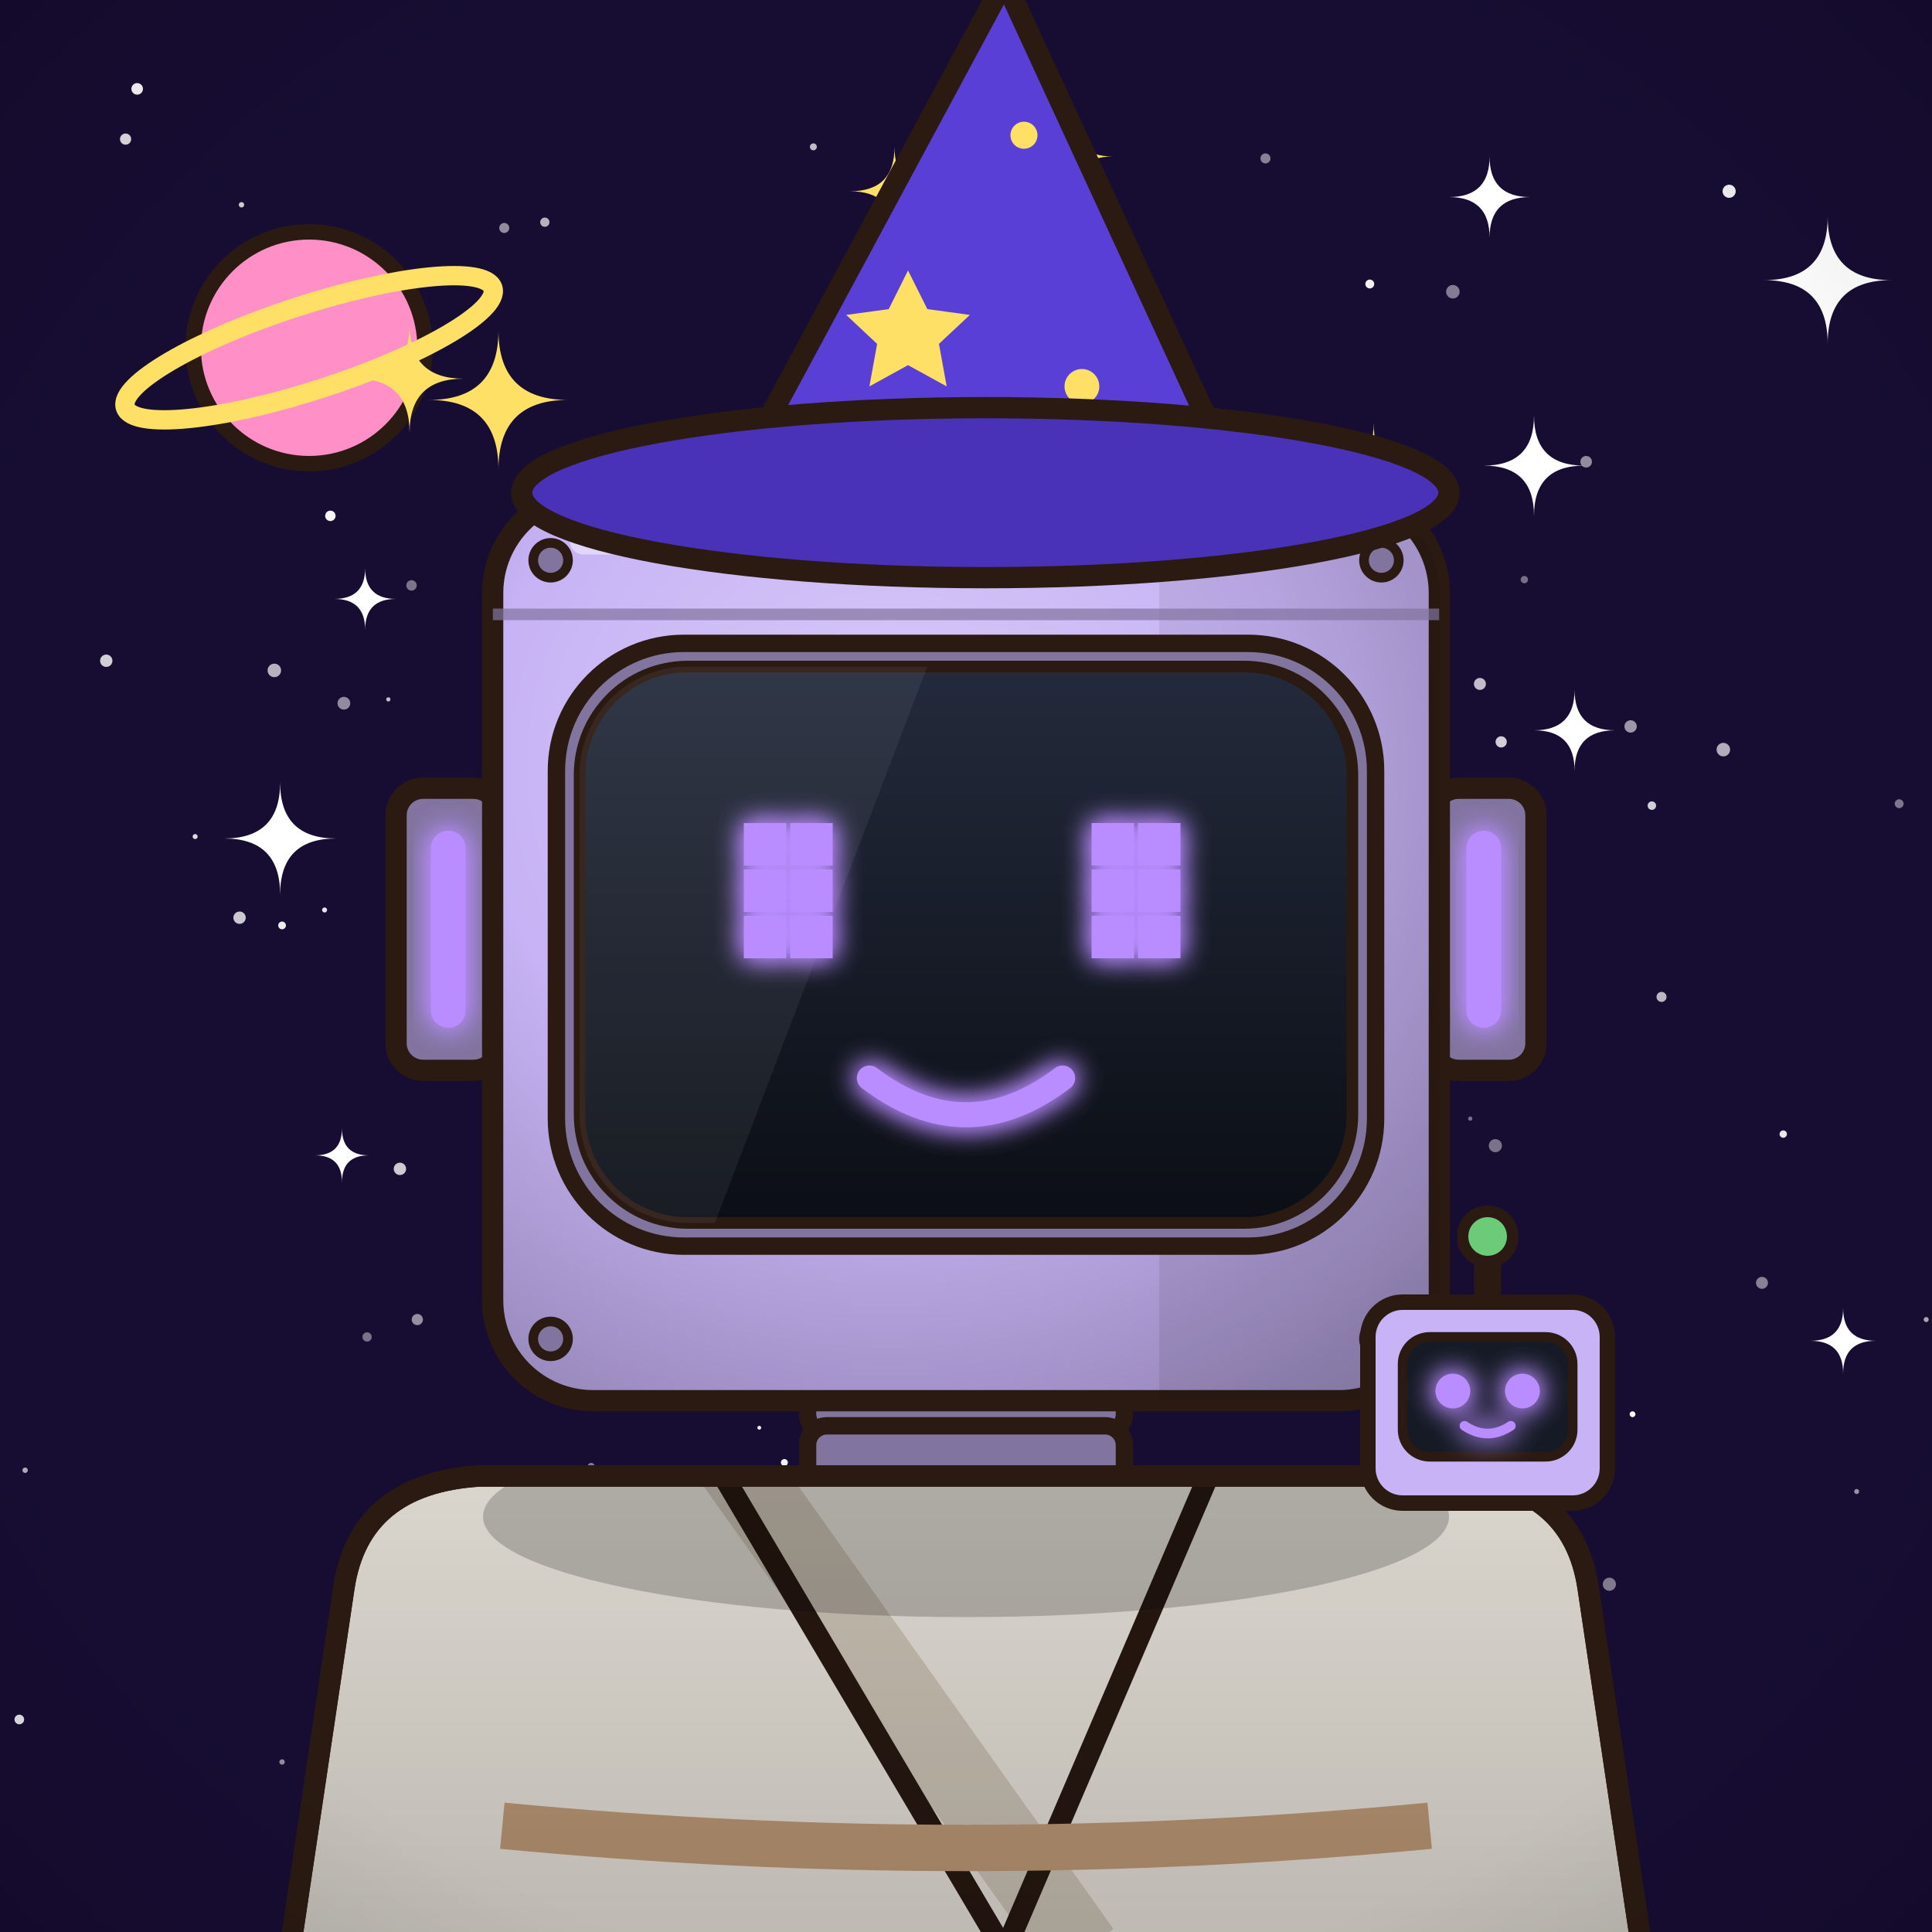
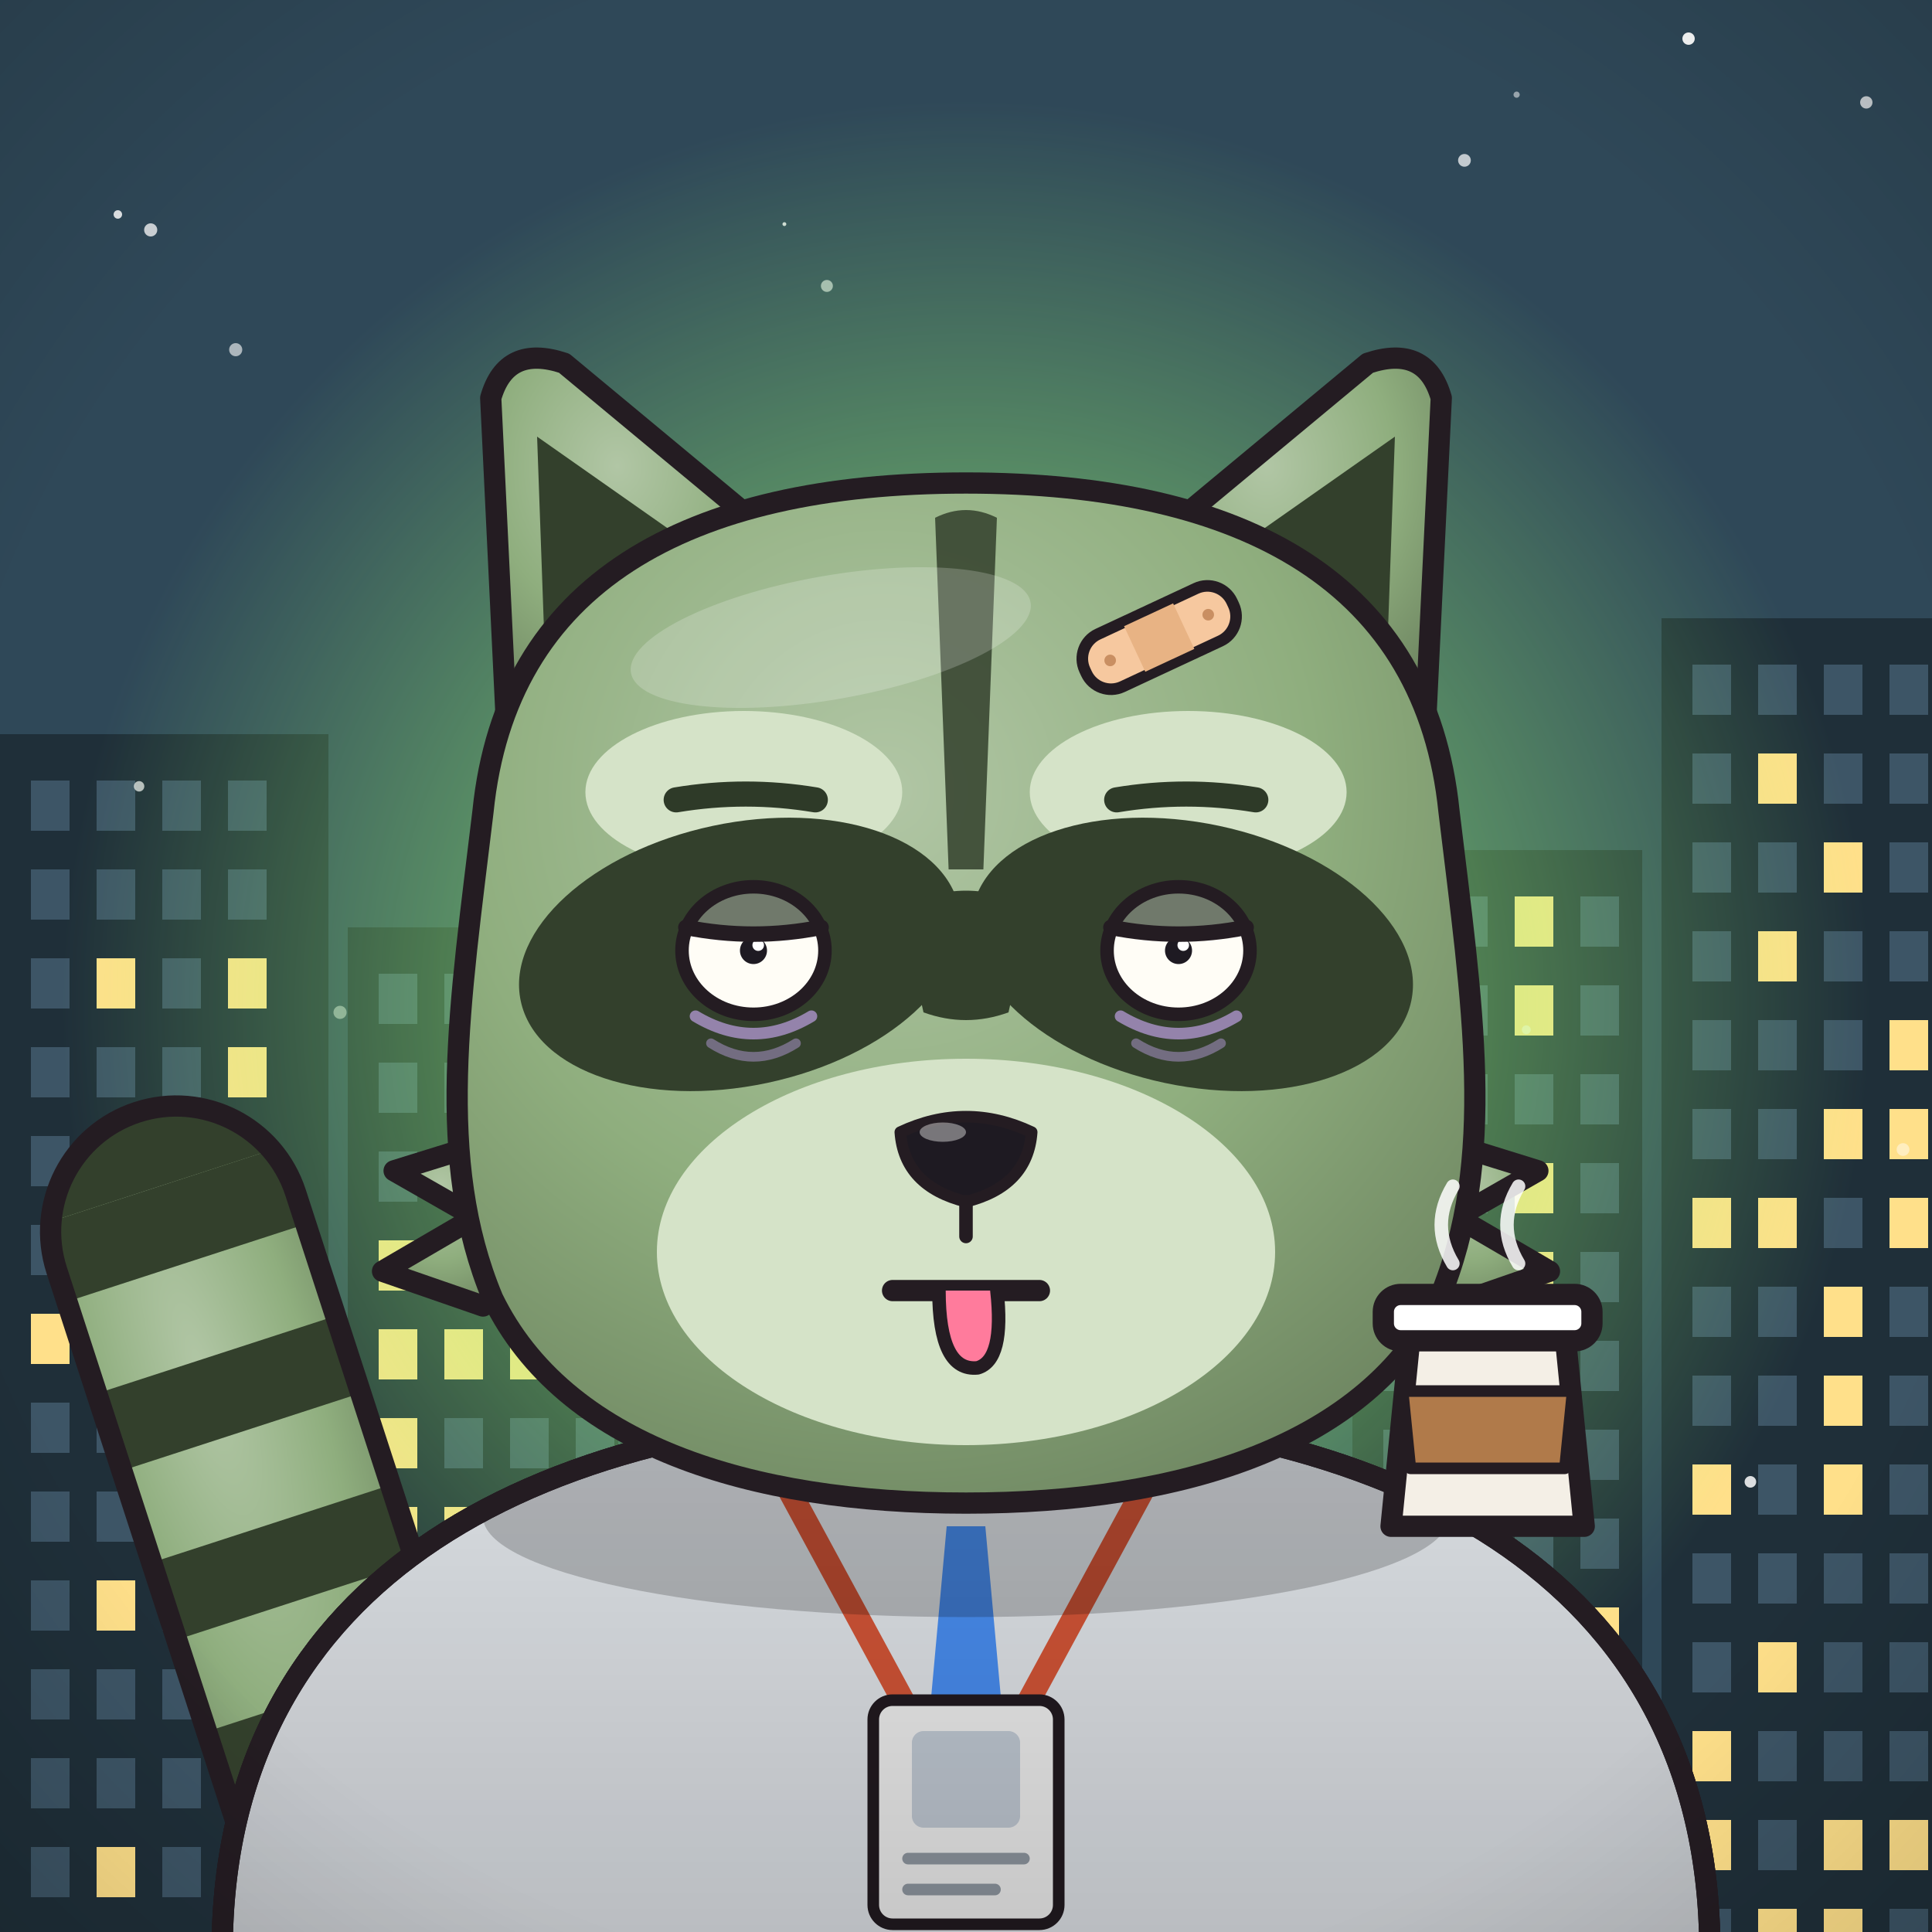
<svg xmlns="http://www.w3.org/2000/svg" viewBox="0 0 1000 1000" width="1000" height="1000">
  <defs>
    <clipPath id="bodyclip">
-       <path d="M150 1010 L178 822 Q186 768 248 764 L752 764 Q814 768 822 822 L850 1010 Z" />
+       <path d="M115 1010 C115 815 280 730 500 730 C720 730 885 815 885 1010 Z" />
    </clipPath>
    <radialGradient id="fs" cx=".42" cy=".3" r=".85">
-       <stop offset="0" stop-color="#d8caf8" />
-       <stop offset=".5" stop-color="#c7b3f5" />
-       <stop offset="1" stop-color="#8f81b0" />
+       <stop offset="0" stop-color="#b1c6a5" />
+       <stop offset=".5" stop-color="#8fae7e" />
+       <stop offset="1" stop-color="#677d5b" />
    </radialGradient>
-     <filter id="led" x="-50%" y="-50%" width="200%" height="200%">
-       <feGaussianBlur stdDeviation="7" result="b" />
-       <feMerge>
-         <feMergeNode in="b" />
-         <feMergeNode in="b" />
-         <feMergeNode in="SourceGraphic" />
-       </feMerge>
-     </filter>
-     <linearGradient id="visor" x1="0" y1="0" x2="0" y2="1">
-       <stop offset="0" stop-color="#232a3b" />
-       <stop offset="1" stop-color="#0b0e15" />
-     </linearGradient>
-     <clipPath id="visorclip">
-       <rect x="300" y="345" width="400" height="288" rx="56" />
-     </clipPath>
-     <clipPath id="headclip">
-       <rect x="255" y="255" width="490" height="470" rx="52" />
-     </clipPath>
    <linearGradient id="bodyshade" x1="0" y1="0" x2="0" y2="1">
      <stop offset=".55" stop-color="#000" stop-opacity="0" />
      <stop offset="1" stop-color="#000" stop-opacity=".22" />
    </linearGradient>
+     <clipPath id="eye0">
+       <ellipse cx="390" cy="492" rx="37" ry="33" />
+     </clipPath>
+     <clipPath id="eye1">
+       <ellipse cx="610" cy="492" rx="37" ry="33" />
+     </clipPath>
+     <clipPath id="tailclip">
+       <rect x="105" y="560" width="130" height="460" rx="65" />
+     </clipPath>
    <radialGradient id="vig" r=".75">
      <stop offset=".7" stop-color="#000" stop-opacity="0" />
      <stop offset="1" stop-color="#000" stop-opacity=".18" />
    </radialGradient>
  </defs>
-   <rect width="1000" height="1000" fill="#170d33" />
-   <circle cx="167" cy="180" r="1.3" fill="#fff" opacity="0.90" />
-   <circle cx="199" cy="936" r="2.7" fill="#fff" opacity="0.51" />
-   <circle cx="71" cy="46" r="3.0" fill="#fff" opacity="0.99" />
-   <circle cx="844" cy="376" r="3.2" fill="#fff" opacity="0.57" />
-   <circle cx="13" cy="761" r="1.4" fill="#fff" opacity="0.66" />
-   <circle cx="855" cy="417" r="2.2" fill="#fff" opacity="0.80" />
-   <circle cx="997" cy="683" r="1.3" fill="#fff" opacity="0.64" />
-   <circle cx="190" cy="692" r="2.4" fill="#fff" opacity="0.42" />
-   <circle cx="752" cy="151" r="3.5" fill="#fff" opacity="0.46" />
-   <circle cx="600" cy="184" r="2.7" fill="#fff" opacity="0.64" />
-   <circle cx="912" cy="664" r="3.1" fill="#fff" opacity="0.48" />
-   <circle cx="760" cy="774" r="3.5" fill="#fff" opacity="0.80" />
-   <circle cx="774" cy="593" r="3.4" fill="#fff" opacity="0.42" />
-   <circle cx="404" cy="210" r="2.1" fill="#fff" opacity="0.58" />
-   <circle cx="363" cy="294" r="1.8" fill="#fff" opacity="0.54" />
-   <circle cx="256" cy="152" r="3.4" fill="#fff" opacity="0.81" />
-   <circle cx="542" cy="423" r="1.3" fill="#fff" opacity="0.84" />
-   <circle cx="125" cy="106" r="1.4" fill="#fff" opacity="0.79" />
-   <circle cx="346" cy="930" r="1.2" fill="#fff" opacity="0.48" />
-   <circle cx="269" cy="406" r="3.1" fill="#fff" opacity="0.59" />
-   <circle cx="735" cy="441" r="1.4" fill="#fff" opacity="0.81" />
-   <circle cx="597" cy="397" r="2.5" fill="#fff" opacity="0.51" />
-   <circle cx="313" cy="532" r="2.0" fill="#fff" opacity="0.40" />
-   <circle cx="547" cy="536" r="2.6" fill="#fff" opacity="0.78" />
-   <circle cx="533" cy="889" r="1.9" fill="#fff" opacity="0.65" />
-   <circle cx="10" cy="890" r="2.5" fill="#fff" opacity="0.90" />
-   <circle cx="608" cy="308" r="3.4" fill="#fff" opacity="0.75" />
-   <circle cx="799" cy="758" r="3.4" fill="#fff" opacity="0.73" />
-   <circle cx="766" cy="354" r="3.1" fill="#fff" opacity="0.73" />
-   <circle cx="55" cy="342" r="3.2" fill="#fff" opacity="0.80" />
-   <circle cx="450" cy="354" r="1.7" fill="#fff" opacity="0.91" />
-   <circle cx="661" cy="926" r="3.0" fill="#fff" opacity="0.66" />
-   <circle cx="393" cy="739" r="1.0" fill="#fff" opacity="0.93" />
-   <circle cx="168" cy="471" r="1.3" fill="#fff" opacity="0.89" />
-   <circle cx="767" cy="637" r="2.5" fill="#fff" opacity="0.70" />
-   <circle cx="101" cy="433" r="1.3" fill="#fff" opacity="0.85" />
-   <circle cx="421" cy="76" r="1.8" fill="#fff" opacity="0.72" />
-   <circle cx="502" cy="34" r="1.3" fill="#fff" opacity="0.67" />
-   <circle cx="621" cy="581" r="2.2" fill="#fff" opacity="0.57" />
-   <circle cx="270" cy="486" r="3.4" fill="#fff" opacity="0.79" />
-   <circle cx="293" cy="460" r="2.0" fill="#fff" opacity="0.87" />
-   <circle cx="741" cy="939" r="2.7" fill="#fff" opacity="0.84" />
-   <circle cx="178" cy="364" r="3.3" fill="#fff" opacity="0.52" />
-   <circle cx="124" cy="475" r="3.2" fill="#fff" opacity="0.77" />
-   <circle cx="741" cy="524" r="2.4" fill="#fff" opacity="0.51" />
-   <circle cx="371" cy="471" r="2.5" fill="#fff" opacity="0.69" />
-   <circle cx="533" cy="862" r="1.2" fill="#fff" opacity="0.60" />
-   <circle cx="282" cy="115" r="2.4" fill="#fff" opacity="0.68" />
-   <circle cx="207" cy="605" r="3.2" fill="#fff" opacity="0.78" />
-   <circle cx="790" cy="954" r="2.4" fill="#fff" opacity="0.88" />
-   <circle cx="663" cy="587" r="1.9" fill="#fff" opacity="0.87" />
-   <circle cx="260" cy="489" r="3.4" fill="#fff" opacity="0.69" />
-   <circle cx="822" cy="723" r="1.6" fill="#fff" opacity="0.57" />
-   <circle cx="146" cy="912" r="1.4" fill="#fff" opacity="0.53" />
-   <circle cx="761" cy="579" r="1.1" fill="#fff" opacity="0.41" />
-   <circle cx="983" cy="416" r="2.3" fill="#fff" opacity="0.44" />
-   <circle cx="789" cy="300" r="1.9" fill="#fff" opacity="0.41" />
-   <circle cx="892" cy="388" r="3.5" fill="#fff" opacity="0.66" />
-   <circle cx="265" cy="390" r="1.3" fill="#fff" opacity="0.44" />
-   <circle cx="860" cy="516" r="2.6" fill="#fff" opacity="0.70" />
-   <circle cx="146" cy="479" r="2.0" fill="#fff" opacity="0.92" />
-   <circle cx="833" cy="820" r="3.4" fill="#fff" opacity="0.45" />
-   <circle cx="213" cy="303" r="2.7" fill="#fff" opacity="0.43" />
-   <circle cx="261" cy="118" r="2.6" fill="#fff" opacity="0.52" />
-   <circle cx="655" cy="82" r="2.6" fill="#fff" opacity="0.48" />
-   <circle cx="306" cy="759" r="1.8" fill="#fff" opacity="0.47" />
-   <circle cx="201" cy="362" r="1.1" fill="#fff" opacity="0.74" />
-   <circle cx="799" cy="837" r="2.9" fill="#fff" opacity="0.48" />
-   <circle cx="777" cy="384" r="2.9" fill="#fff" opacity="0.80" />
-   <circle cx="821" cy="239" r="3.0" fill="#fff" opacity="0.52" />
-   <circle cx="142" cy="347" r="3.5" fill="#fff" opacity="0.68" />
-   <circle cx="845" cy="732" r="1.5" fill="#fff" opacity="1.00" />
-   <circle cx="683" cy="851" r="2.5" fill="#fff" opacity="0.55" />
-   <circle cx="594" cy="965" r="2.4" fill="#fff" opacity="0.52" />
-   <circle cx="244" cy="896" r="3.1" fill="#fff" opacity="0.46" />
-   <circle cx="65" cy="72" r="2.9" fill="#fff" opacity="0.87" />
-   <circle cx="961" cy="772" r="1.3" fill="#fff" opacity="0.55" />
-   <circle cx="895" cy="99" r="3.4" fill="#fff" opacity="0.93" />
-   <circle cx="711" cy="716" r="2.3" fill="#fff" opacity="0.43" />
-   <circle cx="388" cy="232" r="1.2" fill="#fff" opacity="0.64" />
-   <circle cx="923" cy="587" r="1.9" fill="#fff" opacity="0.90" />
-   <circle cx="171" cy="267" r="2.7" fill="#fff" opacity="0.96" />
-   <circle cx="216" cy="683" r="2.9" fill="#fff" opacity="0.54" />
-   <circle cx="709" cy="147" r="2.3" fill="#fff" opacity="0.94" />
-   <circle cx="700" cy="931" r="1.3" fill="#fff" opacity="0.73" />
-   <circle cx="406" cy="757" r="1.8" fill="#fff" opacity="0.95" />
-   <circle cx="644" cy="823" r="2.7" fill="#fff" opacity="0.64" />
-   <circle cx="453" cy="448" r="1.3" fill="#fff" opacity="0.48" />
-   <circle cx="313" cy="317" r="2.2" fill="#fff" opacity="0.76" />
-   <circle cx="548" cy="713" r="1.9" fill="#fff" opacity="0.80" />
-   <circle cx="160" cy="180" r="60" fill="#ff8fc7" stroke="#2a1a12" stroke-width="8" stroke-linejoin="round" stroke-linecap="round" />
-   <ellipse cx="160" cy="180" rx="100" ry="22" fill="none" stroke="#ffe066" stroke-width="10" transform="rotate(-18 160 180)" />
-   <path d="M711 219 Q711 245 737 245 Q711 245 711 271 Q711 245 685 245 Q711 245 711 219 Z" fill="#ffe066" />
-   <path d="M189 294 Q189 310 205 310 Q189 310 189 326 Q189 310 173 310 Q189 310 189 294 Z" fill="#fff" />
-   <path d="M815 357 Q815 378 836 378 Q815 378 815 399 Q815 378 794 378 Q815 378 815 357 Z" fill="#fff" />
-   <path d="M555 60 Q555 81 576 81 Q555 81 555 102 Q555 81 534 81 Q555 81 555 60 Z" fill="#ffe066" />
-   <path d="M771 81 Q771 102 792 102 Q771 102 771 123 Q771 102 750 102 Q771 102 771 81 Z" fill="#fff" />
-   <path d="M521 33 Q521 50 538 50 Q521 50 521 67 Q521 50 504 50 Q521 50 521 33 Z" fill="#fff" />
-   <path d="M785 681 Q785 700 804 700 Q785 700 785 719 Q785 700 766 700 Q785 700 785 681 Z" fill="#ffe066" />
-   <path d="M145 405 Q145 434 174 434 Q145 434 145 463 Q145 434 116 434 Q145 434 145 405 Z" fill="#fff" />
-   <path d="M177 584 Q177 598 191 598 Q177 598 177 612 Q177 598 163 598 Q177 598 177 584 Z" fill="#fff" />
-   <path d="M258 171 Q258 207 294 207 Q258 207 258 243 Q258 207 222 207 Q258 207 258 171 Z" fill="#ffe066" />
-   <path d="M503 139 Q503 154 518 154 Q503 154 503 169 Q503 154 488 154 Q503 154 503 139 Z" fill="#fff" />
-   <path d="M946 112 Q946 145 979 145 Q946 145 946 178 Q946 145 913 145 Q946 145 946 112 Z" fill="#fff" />
-   <path d="M463 76 Q463 99 486 99 Q463 99 463 122 Q463 99 440 99 Q463 99 463 76 Z" fill="#ffe066" />
-   <path d="M794 215 Q794 241 820 241 Q794 241 794 267 Q794 241 768 241 Q794 241 794 215 Z" fill="#fff" />
-   <path d="M954 677 Q954 694 971 694 Q954 694 954 711 Q954 694 937 694 Q954 694 954 677 Z" fill="#fff" />
-   <path d="M212 168 Q212 196 240 196 Q212 196 212 224 Q212 196 184 196 Q212 196 212 168 Z" fill="#ffe066" />
-   <rect x="418" y="712" width="164" height="30" rx="10" fill="#81749f" stroke="#2a1a12" stroke-width="9" stroke-linejoin="round" stroke-linecap="round" />
-   <rect x="418" y="738" width="164" height="30" rx="10" fill="#81749f" stroke="#2a1a12" stroke-width="9" stroke-linejoin="round" stroke-linecap="round" />
-   <path d="M150 1010 L178 822 Q186 768 248 764 L752 764 Q814 768 822 822 L850 1010 Z" fill="url(#fs)" stroke="#2a1a12" stroke-width="11" stroke-linejoin="round" stroke-linecap="round" />
+   <rect width="1000" height="1000" fill="#2f4858" />
+   <rect x="0" y="380" width="170" height="620" fill="#1f2f39" />
+   <rect x="16" y="404" width="20" height="26" fill="#3d5566" />
+   <rect x="50" y="404" width="20" height="26" fill="#3d5566" />
+   <rect x="84" y="404" width="20" height="26" fill="#3d5566" />
+   <rect x="118" y="404" width="20" height="26" fill="#3d5566" />
+   <rect x="16" y="450" width="20" height="26" fill="#3d5566" />
+   <rect x="50" y="450" width="20" height="26" fill="#3d5566" />
+   <rect x="84" y="450" width="20" height="26" fill="#3d5566" />
+   <rect x="118" y="450" width="20" height="26" fill="#3d5566" />
+   <rect x="16" y="496" width="20" height="26" fill="#3d5566" />
+   <rect x="50" y="496" width="20" height="26" fill="#ffe08a" />
+   <rect x="84" y="496" width="20" height="26" fill="#3d5566" />
+   <rect x="118" y="496" width="20" height="26" fill="#ffe08a" />
+   <rect x="16" y="542" width="20" height="26" fill="#3d5566" />
+   <rect x="50" y="542" width="20" height="26" fill="#3d5566" />
+   <rect x="84" y="542" width="20" height="26" fill="#3d5566" />
+   <rect x="118" y="542" width="20" height="26" fill="#ffe08a" />
+   <rect x="16" y="588" width="20" height="26" fill="#3d5566" />
+   <rect x="50" y="588" width="20" height="26" fill="#3d5566" />
+   <rect x="84" y="588" width="20" height="26" fill="#ffe08a" />
+   <rect x="118" y="588" width="20" height="26" fill="#3d5566" />
+   <rect x="16" y="634" width="20" height="26" fill="#3d5566" />
+   <rect x="50" y="634" width="20" height="26" fill="#ffe08a" />
+   <rect x="84" y="634" width="20" height="26" fill="#3d5566" />
+   <rect x="118" y="634" width="20" height="26" fill="#3d5566" />
+   <rect x="16" y="680" width="20" height="26" fill="#ffe08a" />
+   <rect x="50" y="680" width="20" height="26" fill="#3d5566" />
+   <rect x="84" y="680" width="20" height="26" fill="#ffe08a" />
+   <rect x="118" y="680" width="20" height="26" fill="#3d5566" />
+   <rect x="16" y="726" width="20" height="26" fill="#3d5566" />
+   <rect x="50" y="726" width="20" height="26" fill="#3d5566" />
+   <rect x="84" y="726" width="20" height="26" fill="#3d5566" />
+   <rect x="118" y="726" width="20" height="26" fill="#3d5566" />
+   <rect x="16" y="772" width="20" height="26" fill="#3d5566" />
+   <rect x="50" y="772" width="20" height="26" fill="#3d5566" />
+   <rect x="84" y="772" width="20" height="26" fill="#3d5566" />
+   <rect x="118" y="772" width="20" height="26" fill="#3d5566" />
+   <rect x="16" y="818" width="20" height="26" fill="#3d5566" />
+   <rect x="50" y="818" width="20" height="26" fill="#ffe08a" />
+   <rect x="84" y="818" width="20" height="26" fill="#3d5566" />
+   <rect x="118" y="818" width="20" height="26" fill="#3d5566" />
+   <rect x="16" y="864" width="20" height="26" fill="#3d5566" />
+   <rect x="50" y="864" width="20" height="26" fill="#3d5566" />
+   <rect x="84" y="864" width="20" height="26" fill="#3d5566" />
+   <rect x="118" y="864" width="20" height="26" fill="#3d5566" />
+   <rect x="16" y="910" width="20" height="26" fill="#3d5566" />
+   <rect x="50" y="910" width="20" height="26" fill="#3d5566" />
+   <rect x="84" y="910" width="20" height="26" fill="#3d5566" />
+   <rect x="118" y="910" width="20" height="26" fill="#3d5566" />
+   <rect x="16" y="956" width="20" height="26" fill="#3d5566" />
+   <rect x="50" y="956" width="20" height="26" fill="#ffe08a" />
+   <rect x="84" y="956" width="20" height="26" fill="#3d5566" />
+   <rect x="118" y="956" width="20" height="26" fill="#ffe08a" />
+   <rect x="180" y="480" width="140" height="520" fill="#1f2f39" />
+   <rect x="196" y="504" width="20" height="26" fill="#3d5566" />
+   <rect x="230" y="504" width="20" height="26" fill="#3d5566" />
+   <rect x="264" y="504" width="20" height="26" fill="#3d5566" />
+   <rect x="298" y="504" width="20" height="26" fill="#3d5566" />
+   <rect x="196" y="550" width="20" height="26" fill="#3d5566" />
+   <rect x="230" y="550" width="20" height="26" fill="#3d5566" />
+   <rect x="264" y="550" width="20" height="26" fill="#3d5566" />
+   <rect x="298" y="550" width="20" height="26" fill="#ffe08a" />
+   <rect x="196" y="596" width="20" height="26" fill="#3d5566" />
+   <rect x="230" y="596" width="20" height="26" fill="#ffe08a" />
+   <rect x="264" y="596" width="20" height="26" fill="#ffe08a" />
+   <rect x="298" y="596" width="20" height="26" fill="#3d5566" />
+   <rect x="196" y="642" width="20" height="26" fill="#ffe08a" />
+   <rect x="230" y="642" width="20" height="26" fill="#ffe08a" />
+   <rect x="264" y="642" width="20" height="26" fill="#3d5566" />
+   <rect x="298" y="642" width="20" height="26" fill="#3d5566" />
+   <rect x="196" y="688" width="20" height="26" fill="#ffe08a" />
+   <rect x="230" y="688" width="20" height="26" fill="#ffe08a" />
+   <rect x="264" y="688" width="20" height="26" fill="#ffe08a" />
+   <rect x="298" y="688" width="20" height="26" fill="#ffe08a" />
+   <rect x="196" y="734" width="20" height="26" fill="#ffe08a" />
+   <rect x="230" y="734" width="20" height="26" fill="#3d5566" />
+   <rect x="264" y="734" width="20" height="26" fill="#3d5566" />
+   <rect x="298" y="734" width="20" height="26" fill="#3d5566" />
+   <rect x="196" y="780" width="20" height="26" fill="#ffe08a" />
+   <rect x="230" y="780" width="20" height="26" fill="#ffe08a" />
+   <rect x="264" y="780" width="20" height="26" fill="#3d5566" />
+   <rect x="298" y="780" width="20" height="26" fill="#3d5566" />
+   <rect x="196" y="826" width="20" height="26" fill="#3d5566" />
+   <rect x="230" y="826" width="20" height="26" fill="#ffe08a" />
+   <rect x="264" y="826" width="20" height="26" fill="#3d5566" />
+   <rect x="298" y="826" width="20" height="26" fill="#3d5566" />
+   <rect x="196" y="872" width="20" height="26" fill="#3d5566" />
+   <rect x="230" y="872" width="20" height="26" fill="#ffe08a" />
+   <rect x="264" y="872" width="20" height="26" fill="#ffe08a" />
+   <rect x="298" y="872" width="20" height="26" fill="#3d5566" />
+   <rect x="196" y="918" width="20" height="26" fill="#3d5566" />
+   <rect x="230" y="918" width="20" height="26" fill="#3d5566" />
+   <rect x="264" y="918" width="20" height="26" fill="#3d5566" />
+   <rect x="298" y="918" width="20" height="26" fill="#ffe08a" />
+   <rect x="196" y="964" width="20" height="26" fill="#3d5566" />
+   <rect x="230" y="964" width="20" height="26" fill="#3d5566" />
+   <rect x="264" y="964" width="20" height="26" fill="#3d5566" />
+   <rect x="298" y="964" width="20" height="26" fill="#ffe08a" />
+   <rect x="700" y="440" width="150" height="560" fill="#1f2f39" />
+   <rect x="716" y="464" width="20" height="26" fill="#3d5566" />
+   <rect x="750" y="464" width="20" height="26" fill="#3d5566" />
+   <rect x="784" y="464" width="20" height="26" fill="#ffe08a" />
+   <rect x="818" y="464" width="20" height="26" fill="#3d5566" />
+   <rect x="716" y="510" width="20" height="26" fill="#ffe08a" />
+   <rect x="750" y="510" width="20" height="26" fill="#3d5566" />
+   <rect x="784" y="510" width="20" height="26" fill="#ffe08a" />
+   <rect x="818" y="510" width="20" height="26" fill="#3d5566" />
+   <rect x="716" y="556" width="20" height="26" fill="#3d5566" />
+   <rect x="750" y="556" width="20" height="26" fill="#3d5566" />
+   <rect x="784" y="556" width="20" height="26" fill="#3d5566" />
+   <rect x="818" y="556" width="20" height="26" fill="#3d5566" />
+   <rect x="716" y="602" width="20" height="26" fill="#ffe08a" />
+   <rect x="750" y="602" width="20" height="26" fill="#3d5566" />
+   <rect x="784" y="602" width="20" height="26" fill="#ffe08a" />
+   <rect x="818" y="602" width="20" height="26" fill="#3d5566" />
+   <rect x="716" y="648" width="20" height="26" fill="#3d5566" />
+   <rect x="750" y="648" width="20" height="26" fill="#ffe08a" />
+   <rect x="784" y="648" width="20" height="26" fill="#ffe08a" />
+   <rect x="818" y="648" width="20" height="26" fill="#3d5566" />
+   <rect x="716" y="694" width="20" height="26" fill="#3d5566" />
+   <rect x="750" y="694" width="20" height="26" fill="#3d5566" />
+   <rect x="784" y="694" width="20" height="26" fill="#3d5566" />
+   <rect x="818" y="694" width="20" height="26" fill="#3d5566" />
+   <rect x="716" y="740" width="20" height="26" fill="#3d5566" />
+   <rect x="750" y="740" width="20" height="26" fill="#ffe08a" />
+   <rect x="784" y="740" width="20" height="26" fill="#ffe08a" />
+   <rect x="818" y="740" width="20" height="26" fill="#3d5566" />
+   <rect x="716" y="786" width="20" height="26" fill="#ffe08a" />
+   <rect x="750" y="786" width="20" height="26" fill="#3d5566" />
+   <rect x="784" y="786" width="20" height="26" fill="#3d5566" />
+   <rect x="818" y="786" width="20" height="26" fill="#3d5566" />
+   <rect x="716" y="832" width="20" height="26" fill="#3d5566" />
+   <rect x="750" y="832" width="20" height="26" fill="#3d5566" />
+   <rect x="784" y="832" width="20" height="26" fill="#ffe08a" />
+   <rect x="818" y="832" width="20" height="26" fill="#ffe08a" />
+   <rect x="716" y="878" width="20" height="26" fill="#3d5566" />
+   <rect x="750" y="878" width="20" height="26" fill="#3d5566" />
+   <rect x="784" y="878" width="20" height="26" fill="#ffe08a" />
+   <rect x="818" y="878" width="20" height="26" fill="#ffe08a" />
+   <rect x="716" y="924" width="20" height="26" fill="#ffe08a" />
+   <rect x="750" y="924" width="20" height="26" fill="#3d5566" />
+   <rect x="784" y="924" width="20" height="26" fill="#3d5566" />
+   <rect x="818" y="924" width="20" height="26" fill="#ffe08a" />
+   <rect x="716" y="970" width="20" height="26" fill="#3d5566" />
+   <rect x="750" y="970" width="20" height="26" fill="#ffe08a" />
+   <rect x="784" y="970" width="20" height="26" fill="#3d5566" />
+   <rect x="818" y="970" width="20" height="26" fill="#3d5566" />
+   <rect x="860" y="320" width="140" height="680" fill="#1f2f39" />
+   <rect x="876" y="344" width="20" height="26" fill="#3d5566" />
+   <rect x="910" y="344" width="20" height="26" fill="#3d5566" />
+   <rect x="944" y="344" width="20" height="26" fill="#3d5566" />
+   <rect x="978" y="344" width="20" height="26" fill="#3d5566" />
+   <rect x="876" y="390" width="20" height="26" fill="#3d5566" />
+   <rect x="910" y="390" width="20" height="26" fill="#ffe08a" />
+   <rect x="944" y="390" width="20" height="26" fill="#3d5566" />
+   <rect x="978" y="390" width="20" height="26" fill="#3d5566" />
+   <rect x="876" y="436" width="20" height="26" fill="#3d5566" />
+   <rect x="910" y="436" width="20" height="26" fill="#3d5566" />
+   <rect x="944" y="436" width="20" height="26" fill="#ffe08a" />
+   <rect x="978" y="436" width="20" height="26" fill="#3d5566" />
+   <rect x="876" y="482" width="20" height="26" fill="#3d5566" />
+   <rect x="910" y="482" width="20" height="26" fill="#ffe08a" />
+   <rect x="944" y="482" width="20" height="26" fill="#3d5566" />
+   <rect x="978" y="482" width="20" height="26" fill="#3d5566" />
+   <rect x="876" y="528" width="20" height="26" fill="#3d5566" />
+   <rect x="910" y="528" width="20" height="26" fill="#3d5566" />
+   <rect x="944" y="528" width="20" height="26" fill="#3d5566" />
+   <rect x="978" y="528" width="20" height="26" fill="#ffe08a" />
+   <rect x="876" y="574" width="20" height="26" fill="#3d5566" />
+   <rect x="910" y="574" width="20" height="26" fill="#3d5566" />
+   <rect x="944" y="574" width="20" height="26" fill="#ffe08a" />
+   <rect x="978" y="574" width="20" height="26" fill="#ffe08a" />
+   <rect x="876" y="620" width="20" height="26" fill="#ffe08a" />
+   <rect x="910" y="620" width="20" height="26" fill="#ffe08a" />
+   <rect x="944" y="620" width="20" height="26" fill="#3d5566" />
+   <rect x="978" y="620" width="20" height="26" fill="#ffe08a" />
+   <rect x="876" y="666" width="20" height="26" fill="#3d5566" />
+   <rect x="910" y="666" width="20" height="26" fill="#3d5566" />
+   <rect x="944" y="666" width="20" height="26" fill="#ffe08a" />
+   <rect x="978" y="666" width="20" height="26" fill="#3d5566" />
+   <rect x="876" y="712" width="20" height="26" fill="#3d5566" />
+   <rect x="910" y="712" width="20" height="26" fill="#3d5566" />
+   <rect x="944" y="712" width="20" height="26" fill="#ffe08a" />
+   <rect x="978" y="712" width="20" height="26" fill="#3d5566" />
+   <rect x="876" y="758" width="20" height="26" fill="#ffe08a" />
+   <rect x="910" y="758" width="20" height="26" fill="#3d5566" />
+   <rect x="944" y="758" width="20" height="26" fill="#ffe08a" />
+   <rect x="978" y="758" width="20" height="26" fill="#3d5566" />
+   <rect x="876" y="804" width="20" height="26" fill="#3d5566" />
+   <rect x="910" y="804" width="20" height="26" fill="#3d5566" />
+   <rect x="944" y="804" width="20" height="26" fill="#3d5566" />
+   <rect x="978" y="804" width="20" height="26" fill="#3d5566" />
+   <rect x="876" y="850" width="20" height="26" fill="#3d5566" />
+   <rect x="910" y="850" width="20" height="26" fill="#ffe08a" />
+   <rect x="944" y="850" width="20" height="26" fill="#3d5566" />
+   <rect x="978" y="850" width="20" height="26" fill="#3d5566" />
+   <rect x="876" y="896" width="20" height="26" fill="#ffe08a" />
+   <rect x="910" y="896" width="20" height="26" fill="#3d5566" />
+   <rect x="944" y="896" width="20" height="26" fill="#3d5566" />
+   <rect x="978" y="896" width="20" height="26" fill="#3d5566" />
+   <rect x="876" y="942" width="20" height="26" fill="#ffe08a" />
+   <rect x="910" y="942" width="20" height="26" fill="#3d5566" />
+   <rect x="944" y="942" width="20" height="26" fill="#ffe08a" />
+   <rect x="978" y="942" width="20" height="26" fill="#ffe08a" />
+   <rect x="876" y="988" width="20" height="26" fill="#3d5566" />
+   <rect x="910" y="988" width="20" height="26" fill="#ffe08a" />
+   <rect x="944" y="988" width="20" height="26" fill="#ffe08a" />
+   <rect x="978" y="988" width="20" height="26" fill="#3d5566" />
+   <circle cx="406" cy="116" r="1.0" fill="#fff" opacity="0.79" />
+   <circle cx="298" cy="634" r="1.9" fill="#fff" opacity="0.63" />
+   <circle cx="148" cy="866" r="2.3" fill="#fff" opacity="0.69" />
+   <circle cx="72" cy="407" r="2.7" fill="#fff" opacity="0.68" />
+   <circle cx="446" cy="696" r="2.7" fill="#fff" opacity="0.64" />
+   <circle cx="262" cy="368" r="1.9" fill="#fff" opacity="0.72" />
+   <circle cx="529" cy="713" r="3.0" fill="#fff" opacity="0.59" />
+   <circle cx="985" cy="595" r="3.3" fill="#fff" opacity="0.45" />
+   <circle cx="61" cy="111" r="2.2" fill="#fff" opacity="0.87" />
+   <circle cx="658" cy="712" r="1.0" fill="#fff" opacity="0.41" />
+   <circle cx="728" cy="515" r="3.2" fill="#fff" opacity="0.62" />
+   <circle cx="176" cy="524" r="3.4" fill="#fff" opacity="0.45" />
+   <circle cx="428" cy="148" r="3.1" fill="#fff" opacity="0.58" />
+   <circle cx="906" cy="767" r="3.0" fill="#fff" opacity="0.84" />
+   <circle cx="378" cy="572" r="2.5" fill="#fff" opacity="0.44" />
+   <circle cx="790" cy="533" r="2.3" fill="#fff" opacity="0.44" />
+   <circle cx="392" cy="909" r="2.6" fill="#fff" opacity="0.88" />
+   <circle cx="785" cy="49" r="1.6" fill="#fff" opacity="0.51" />
+   <circle cx="78" cy="119" r="3.4" fill="#fff" opacity="0.77" />
+   <circle cx="122" cy="181" r="3.4" fill="#fff" opacity="0.60" />
+   <circle cx="769" cy="684" r="2.4" fill="#fff" opacity="0.50" />
+   <circle cx="758" cy="83" r="3.3" fill="#fff" opacity="0.71" />
+   <circle cx="596" cy="284" r="2.9" fill="#fff" opacity="0.51" />
+   <circle cx="874" cy="20" r="3.2" fill="#fff" opacity="0.99" />
+   <circle cx="966" cy="53" r="3.2" fill="#fff" opacity="0.75" />
+   <radialGradient id="auragrad">
+     <stop offset="0" stop-color="#9dff7a" stop-opacity=".95" />
+     <stop offset=".6" stop-color="#9dff7a" stop-opacity=".35" />
+     <stop offset="1" stop-color="#9dff7a" stop-opacity="0" />
+   </radialGradient>
+   <circle cx="500" cy="520" r="470" fill="url(#auragrad)" />
+   <g transform="rotate(-18 170 880)">
+     <rect x="105" y="560" width="130" height="460" rx="65" fill="url(#fs)" />
+     <g clip-path="url(#tailclip)">
+       <rect x="95" y="600" width="150" height="42" fill="#33402c" />
+       <rect x="95" y="692" width="150" height="42" fill="#33402c" />
+       <rect x="95" y="784" width="150" height="42" fill="#33402c" />
+       <rect x="95" y="876" width="150" height="42" fill="#33402c" />
+       <rect x="95" y="968" width="150" height="42" fill="#33402c" />
+       <rect x="95" y="550" width="150" height="50" fill="#33402c" />
+     </g>
+     <rect x="105" y="560" width="130" height="460" rx="65" fill="none" stroke="#241c22" stroke-width="11" stroke-linejoin="round" stroke-linecap="round" />
+   </g>
+   <path d="M115 1010 C115 815 280 730 500 730 C720 730 885 815 885 1010 Z" fill="url(#fs)" stroke="#241c22" stroke-width="11" stroke-linejoin="round" stroke-linecap="round" />
  <g clip-path="url(#bodyclip)">
-     <rect x="590" y="760" width="400" height="300" fill="#000" opacity=".08" />
-     <path d="M300 800 L300 1010 M700 800 L700 1010" stroke="#81749f" stroke-width="6" opacity=".6" />
-   </g>
-   <circle cx="235" cy="835" r="16" fill="#81749f" stroke="#2a1a12" stroke-width="6" stroke-linejoin="round" stroke-linecap="round" />
-   <circle cx="765" cy="835" r="16" fill="#81749f" stroke="#2a1a12" stroke-width="6" stroke-linejoin="round" stroke-linecap="round" />
-   <rect x="398" y="830" width="204" height="124" rx="22" fill="#efeafc" stroke="#2a1a12" stroke-width="9" stroke-linejoin="round" stroke-linecap="round" />
-   <circle cx="448" cy="892" r="18" fill="#6bcb77" stroke="#2a1a12" stroke-width="6" stroke-linejoin="round" stroke-linecap="round" />
-   <circle cx="500" cy="892" r="18" fill="#ffd93d" stroke="#2a1a12" stroke-width="6" stroke-linejoin="round" stroke-linecap="round" />
-   <circle cx="552" cy="892" r="18" fill="#6bcb77" stroke="#2a1a12" stroke-width="6" stroke-linejoin="round" stroke-linecap="round" />
+     <ellipse cx="500" cy="985" rx="230" ry="165" fill="#d5e3c8" opacity=".75" />
+   </g>
  <g clip-path="url(#bodyclip)">
-     <rect width="1000" height="1000" fill="#f4efe6" />
-     <path d="M375 750 L560 1010" stroke="#d8cfc0" stroke-width="40" />
-   </g>
-   <path d="M150 1010 L178 822 Q186 768 248 764 L752 764 Q814 768 822 822 L850 1010 Z" fill="none" stroke="#2a1a12" stroke-width="11" stroke-linejoin="round" stroke-linecap="round" />
-   <path d="M375 765 L520 1010 M625 765 L520 1010" fill="none" stroke="#2a1a12" stroke-width="11" stroke-linejoin="round" stroke-linecap="round" />
-   <path d="M260 945 Q500 968 740 945" stroke="#c9a27e" stroke-width="24" fill="none" />
+     <rect width="1000" height="1000" fill="#eef2f7" />
+     <path d="M490 790 L510 790 L520 900 L500 925 L480 900 Z" fill="#4d96ff" />
+   </g>
+   <path d="M115 1010 C115 815 280 730 500 730 C720 730 885 815 885 1010 Z" fill="none" stroke="#241c22" stroke-width="11" stroke-linejoin="round" stroke-linecap="round" />
+   <path d="M405 765 L470 885 M595 765 L530 885" stroke="#e05a3a" stroke-width="12" stroke-linecap="round" />
+   <rect x="452" y="880" width="96" height="116" rx="10" fill="#fff" stroke="#241c22" stroke-width="6" stroke-linejoin="round" stroke-linecap="round" />
+   <rect x="472" y="896" width="56" height="50" rx="6" fill="#cfd8e3" />
+   <path d="M470 962 L530 962 M470 978 L515 978" stroke="#9aa3ad" stroke-width="6" stroke-linecap="round" />
  <g clip-path="url(#bodyclip)">
    <rect width="1000" height="1000" fill="url(#bodyshade)" />
    <ellipse cx="500" cy="785" rx="250" ry="52" fill="#000" opacity=".2" />
  </g>
-   <path d="M150 1010 L178 822 Q186 768 248 764 L752 764 Q814 768 822 822 L850 1010 Z" fill="none" stroke="#2a1a12" stroke-width="11" stroke-linejoin="round" stroke-linecap="round" />
-   <rect x="205" y="408" width="54" height="146" rx="14" fill="#81749f" stroke="#2a1a12" stroke-width="11" stroke-linejoin="round" stroke-linecap="round" />
-   <rect x="223" y="430" width="18" height="102" rx="9" fill="#b98cff" filter="url(#led)" />
-   <rect x="741" y="408" width="54" height="146" rx="14" fill="#81749f" stroke="#2a1a12" stroke-width="11" stroke-linejoin="round" stroke-linecap="round" />
-   <rect x="759" y="430" width="18" height="102" rx="9" fill="#b98cff" filter="url(#led)" />
-   <rect x="255" y="255" width="490" height="470" rx="52" fill="url(#fs)" stroke="#2a1a12" stroke-width="11" stroke-linejoin="round" stroke-linecap="round" />
-   <g clip-path="url(#headclip)">
-     <rect x="600" y="240" width="200" height="520" fill="#000" opacity=".08" />
-     <path d="M255 318 L745 318" stroke="#81749f" stroke-width="6" opacity=".7" />
-   </g>
-   <rect x="295" y="273" width="290" height="14" rx="7" fill="#fff" opacity=".45" />
-   <circle cx="285" cy="290" r="9" fill="#81749f" stroke="#2a1a12" stroke-width="5" stroke-linejoin="round" stroke-linecap="round" />
-   <circle cx="715" cy="290" r="9" fill="#81749f" stroke="#2a1a12" stroke-width="5" stroke-linejoin="round" stroke-linecap="round" />
-   <circle cx="285" cy="693" r="9" fill="#81749f" stroke="#2a1a12" stroke-width="5" stroke-linejoin="round" stroke-linecap="round" />
-   <circle cx="715" cy="693" r="9" fill="#81749f" stroke="#2a1a12" stroke-width="5" stroke-linejoin="round" stroke-linecap="round" />
-   <rect x="288" y="333" width="424" height="312" rx="66" fill="#81749f" stroke="#2a1a12" stroke-width="9" stroke-linejoin="round" stroke-linecap="round" />
-   <rect x="300" y="345" width="400" height="288" rx="56" fill="url(#visor)" stroke="#2a1a12" stroke-width="6" stroke-linejoin="round" stroke-linecap="round" />
-   <g clip-path="url(#visorclip)">
-     <path d="M300 345 L480 345 L370 633 L300 633 Z" fill="#fff" opacity=".06" />
-   </g>
-   <g filter="url(#led)">
-     <rect x="385" y="426" width="22" height="22" fill="#b98cff" />
-     <rect x="409" y="426" width="22" height="22" fill="#b98cff" />
-     <rect x="385" y="450" width="22" height="22" fill="#b98cff" />
-     <rect x="409" y="450" width="22" height="22" fill="#b98cff" />
-     <rect x="385" y="474" width="22" height="22" fill="#b98cff" />
-     <rect x="409" y="474" width="22" height="22" fill="#b98cff" />
-     <rect x="565" y="426" width="22" height="22" fill="#b98cff" />
-     <rect x="589" y="426" width="22" height="22" fill="#b98cff" />
-     <rect x="565" y="450" width="22" height="22" fill="#b98cff" />
-     <rect x="589" y="450" width="22" height="22" fill="#b98cff" />
-     <rect x="565" y="474" width="22" height="22" fill="#b98cff" />
-     <rect x="589" y="474" width="22" height="22" fill="#b98cff" />
-     <path d="M450 558 Q500 596 550 558" stroke="#b98cff" stroke-width="13" stroke-linecap="round" stroke-linejoin="round" fill="none" />
-   </g>
-   <g transform="translate(0 -50)">
-     <path d="M380 300 L520 40 L640 300 Z" fill="#5a3fd6" stroke="#2a1a12" stroke-width="11" stroke-linejoin="round" stroke-linecap="round" />
-     <path d="M470 190 l10 20 l22 3 l-16 15 l4 22 l-20 -11 l-20 11 l4 -22 l-16 -15 l22 -3 Z" fill="#ffe066" />
-     <circle cx="560" cy="250" r="9" fill="#ffe066" />
-     <circle cx="530" cy="120" r="7" fill="#ffe066" />
-     <ellipse cx="510" cy="305" rx="240" ry="44" fill="#4a32b8" stroke="#2a1a12" stroke-width="11" stroke-linejoin="round" stroke-linecap="round" />
-   </g>
-   <path d="M770 674 L770 646" stroke="#2a1a12" stroke-width="14" stroke-linejoin="round" stroke-linecap="round" />
-   <circle cx="770" cy="640" r="13" fill="#6bcb77" stroke="#2a1a12" stroke-width="6" stroke-linejoin="round" stroke-linecap="round" />
-   <rect x="708" y="674" width="124" height="104" rx="18" fill="#c7b3f5" stroke="#2a1a12" stroke-width="8" stroke-linejoin="round" stroke-linecap="round" />
-   <rect x="726" y="692" width="88" height="62" rx="14" fill="#151a24" stroke="#2a1a12" stroke-width="5" stroke-linejoin="round" stroke-linecap="round" />
-   <g filter="url(#led)">
-     <circle cx="752" cy="720" r="9" fill="#b98cff" />
-     <circle cx="788" cy="720" r="9" fill="#b98cff" />
-     <path d="M758 738 Q770 746 782 738" fill="none" stroke="#b98cff" stroke-width="5" stroke-linecap="round" />
-   </g>
+   <path d="M115 1010 C115 815 280 730 500 730 C720 730 885 815 885 1010 Z" fill="none" stroke="#241c22" stroke-width="11" stroke-linejoin="round" stroke-linecap="round" />
+   <path d="M262 372 L254 206 Q262 178 292 188 L410 286 Z" fill="url(#fs)" stroke="#241c22" stroke-width="11" stroke-linejoin="round" stroke-linecap="round" />
+   <path d="M738 372 L746 206 Q738 178 708 188 L590 286 Z" fill="url(#fs)" stroke="#241c22" stroke-width="11" stroke-linejoin="round" stroke-linecap="round" />
+   <path d="M282 338 L278 226 L372 292 Z" fill="#33402c" />
+   <path d="M718 338 L722 226 L628 292 Z" fill="#33402c" />
+   <path d="M262 588 L204 606 L246 630 L198 658 L250 676 L270 652 Z" fill="url(#fs)" stroke="#241c22" stroke-width="11" stroke-linejoin="round" stroke-linecap="round" />
+   <path d="M738 588 L796 606 L754 630 L802 658 L750 676 L730 652 Z" fill="url(#fs)" stroke="#241c22" stroke-width="11" stroke-linejoin="round" stroke-linecap="round" />
+   <path d="M500 250 C645 250 738 302 750 420 C762 520 775 600 745 672 C708 748 612 778 500 778 C388 778 292 748 255 672 C225 600 238 520 250 420 C262 302 355 250 500 250 Z" fill="url(#fs)" stroke="#241c22" stroke-width="11" stroke-linejoin="round" stroke-linecap="round" />
+   <ellipse cx="385" cy="410" rx="82" ry="42" fill="#d5e3c8" />
+   <ellipse cx="615" cy="410" rx="82" ry="42" fill="#d5e3c8" />
+   <ellipse cx="500" cy="648" rx="160" ry="100" fill="#d5e3c8" />
+   <path d="M484 268 Q500 260 516 268 L509 450 L491 450 Z" fill="#33402c" opacity=".85" />
+   <ellipse cx="383" cy="494" rx="116" ry="68" transform="rotate(-12 383 494)" fill="#33402c" />
+   <ellipse cx="617" cy="494" rx="116" ry="68" transform="rotate(12 617 494)" fill="#33402c" />
+   <path d="M466 470 Q500 452 534 470 L522 524 Q500 532 478 524 Z" fill="#33402c" />
+   <ellipse cx="430" cy="330" rx="105" ry="32" fill="#fff" opacity=".2" transform="rotate(-10 430 330)" />
+   <path d="M466 586 Q500 570 534 586 Q532 614 500 622 Q468 614 466 586 Z" fill="#1e1a22" stroke="#241c22" stroke-width="6" stroke-linejoin="round" stroke-linecap="round" />
+   <ellipse cx="488" cy="586" rx="12" ry="5" fill="#fff" opacity=".4" />
+   <path d="M500 622 L500 640" stroke="#241c22" stroke-width="7" stroke-linejoin="round" stroke-linecap="round" />
+   <g transform="rotate(-25 600 330)">
+     <rect x="558" y="315" width="84" height="30" rx="14" fill="#f6c89f" stroke="#241c22" stroke-width="6" stroke-linejoin="round" stroke-linecap="round" />
+     <rect x="586" y="317" width="28" height="26" fill="#e8b384" />
+     <circle cx="572" cy="330" r="3" fill="#c98f62" />
+     <circle cx="628" cy="330" r="3" fill="#c98f62" />
+   </g>
+   <path d="M462 668 L538 668" fill="none" stroke="#241c22" stroke-width="11" stroke-linejoin="round" stroke-linecap="round" />
+   <path d="M486 668 Q486 710 506 708 Q520 704 516 668" fill="#ff7b9c" stroke="#241c22" stroke-width="7" stroke-linejoin="round" stroke-linecap="round" />
+   <path d="M350 414 Q386 408 422 414" fill="none" stroke="#2e3a28" stroke-width="13" stroke-linecap="round" />
+   <path d="M578 414 Q614 408 650 414" fill="none" stroke="#2e3a28" stroke-width="13" stroke-linecap="round" />
+   <ellipse cx="390" cy="492" rx="37" ry="33" fill="#fffdf6" />
+   <circle cx="390" cy="492" r="7" fill="#1e1a22" />
+   <circle cx="392.45" cy="489.2" r="3" fill="#fff" />
+   <g clip-path="url(#eye0)">
+     <rect x="351" y="457" width="78" height="23" fill="#70796b" />
+   </g>
+   <path d="M355 480 Q390 487 425 480" fill="none" stroke="#241c22" stroke-width="8" stroke-linejoin="round" stroke-linecap="round" />
+   <ellipse cx="390" cy="492" rx="37" ry="33" fill="none" stroke="#241c22" stroke-width="7" stroke-linejoin="round" stroke-linecap="round" />
+   <ellipse cx="610" cy="492" rx="37" ry="33" fill="#fffdf6" />
+   <circle cx="610" cy="492" r="7" fill="#1e1a22" />
+   <circle cx="612.45" cy="489.2" r="3" fill="#fff" />
+   <g clip-path="url(#eye1)">
+     <rect x="571" y="457" width="78" height="23" fill="#70796b" />
+   </g>
+   <path d="M575 480 Q610 487 645 480" fill="none" stroke="#241c22" stroke-width="8" stroke-linejoin="round" stroke-linecap="round" />
+   <ellipse cx="610" cy="492" rx="37" ry="33" fill="none" stroke="#241c22" stroke-width="7" stroke-linejoin="round" stroke-linecap="round" />
+   <path d="M360 526 Q390 544 420 526" fill="none" stroke="#b49ad6" stroke-width="6" stroke-linecap="round" opacity="0.75" />
+   <path d="M368 540 Q390 554 412 540" fill="none" stroke="#b49ad6" stroke-width="5" stroke-linecap="round" opacity="0.5" />
+   <path d="M580 526 Q610 544 640 526" fill="none" stroke="#b49ad6" stroke-width="6" stroke-linecap="round" opacity="0.75" />
+   <path d="M588 540 Q610 554 632 540" fill="none" stroke="#b49ad6" stroke-width="5" stroke-linecap="round" opacity="0.5" />
+   <g transform="translate(0 -28)" />
+   <path d="M720 790 L730 690 L810 690 L820 790 Z" fill="#f4efe6" stroke="#241c22" stroke-width="11" stroke-linejoin="round" stroke-linecap="round" />
+   <path d="M726 720 L814 720 L810 760 L730 760 Z" fill="#b07a4a" stroke="#241c22" stroke-width="6" stroke-linejoin="round" stroke-linecap="round" />
+   <rect x="716" y="670" width="108" height="24" rx="9" fill="#fff" stroke="#241c22" stroke-width="11" stroke-linejoin="round" stroke-linecap="round" />
+   <path d="M752 654 q-12 -20 0 -40 M786 654 q-12 -20 0 -40" fill="none" stroke="#fff" stroke-width="7" stroke-linecap="round" opacity=".85" />
  <rect width="1000" height="1000" fill="url(#vig)" />
</svg>
